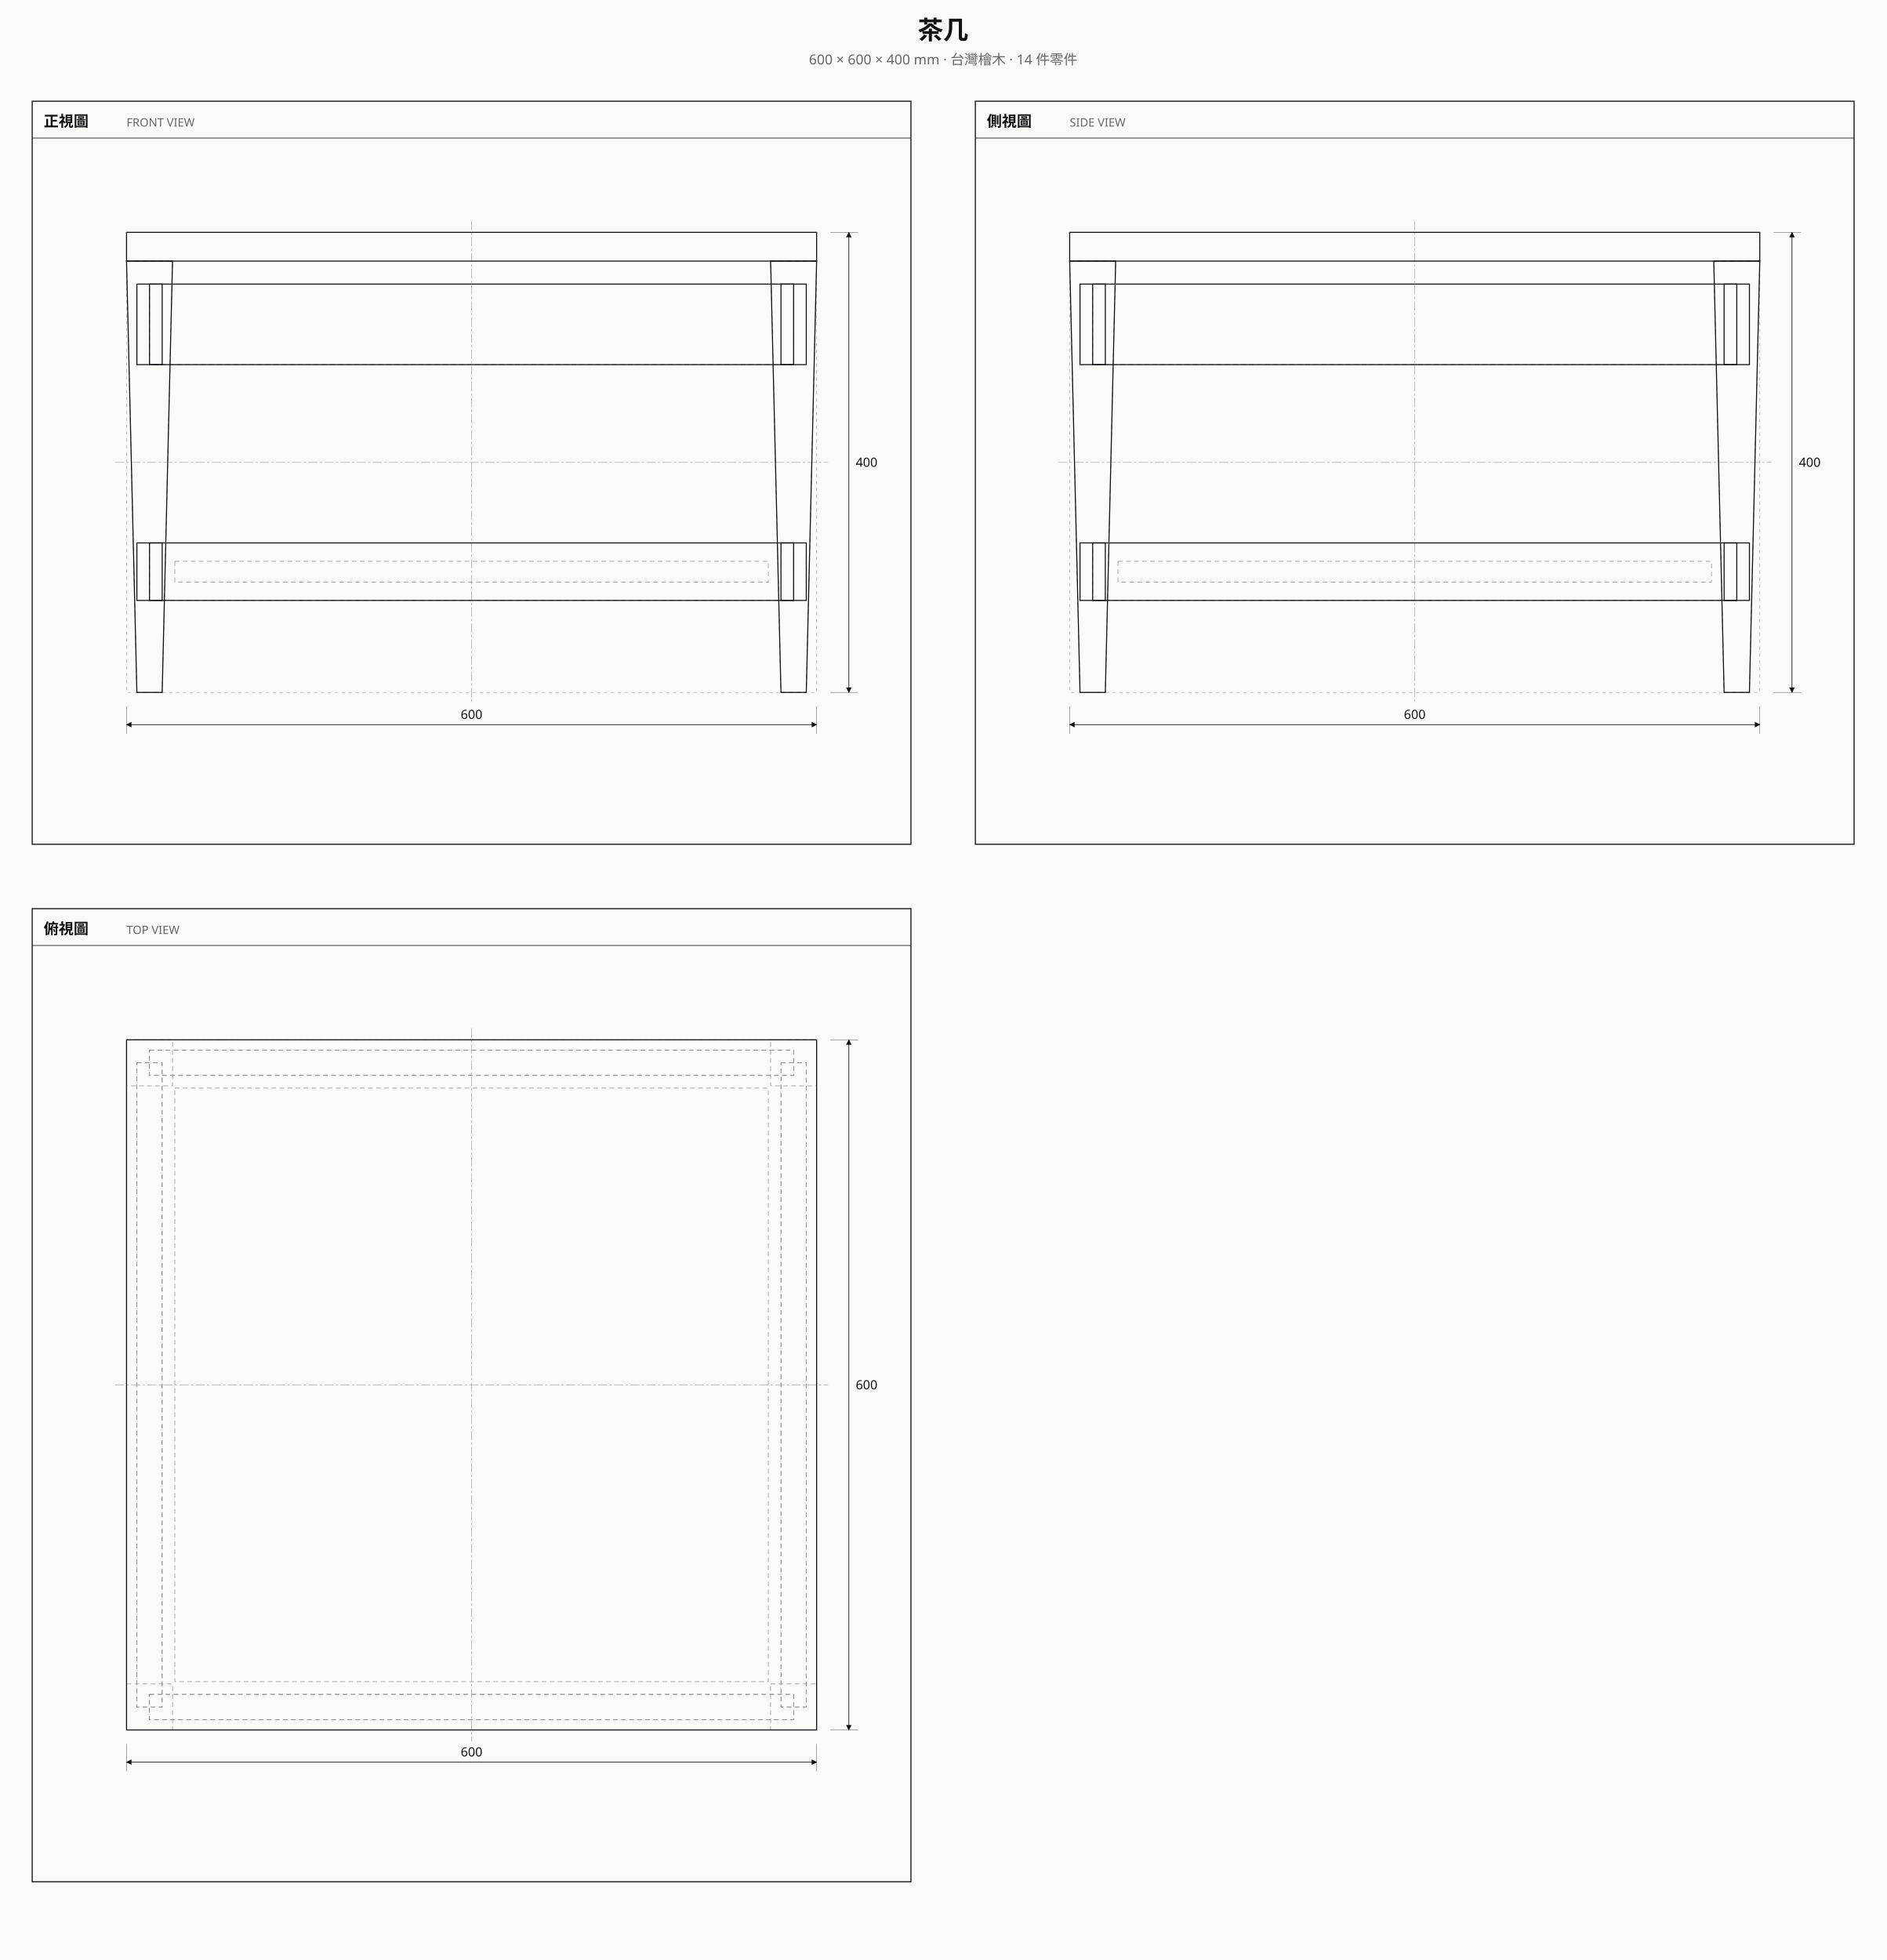
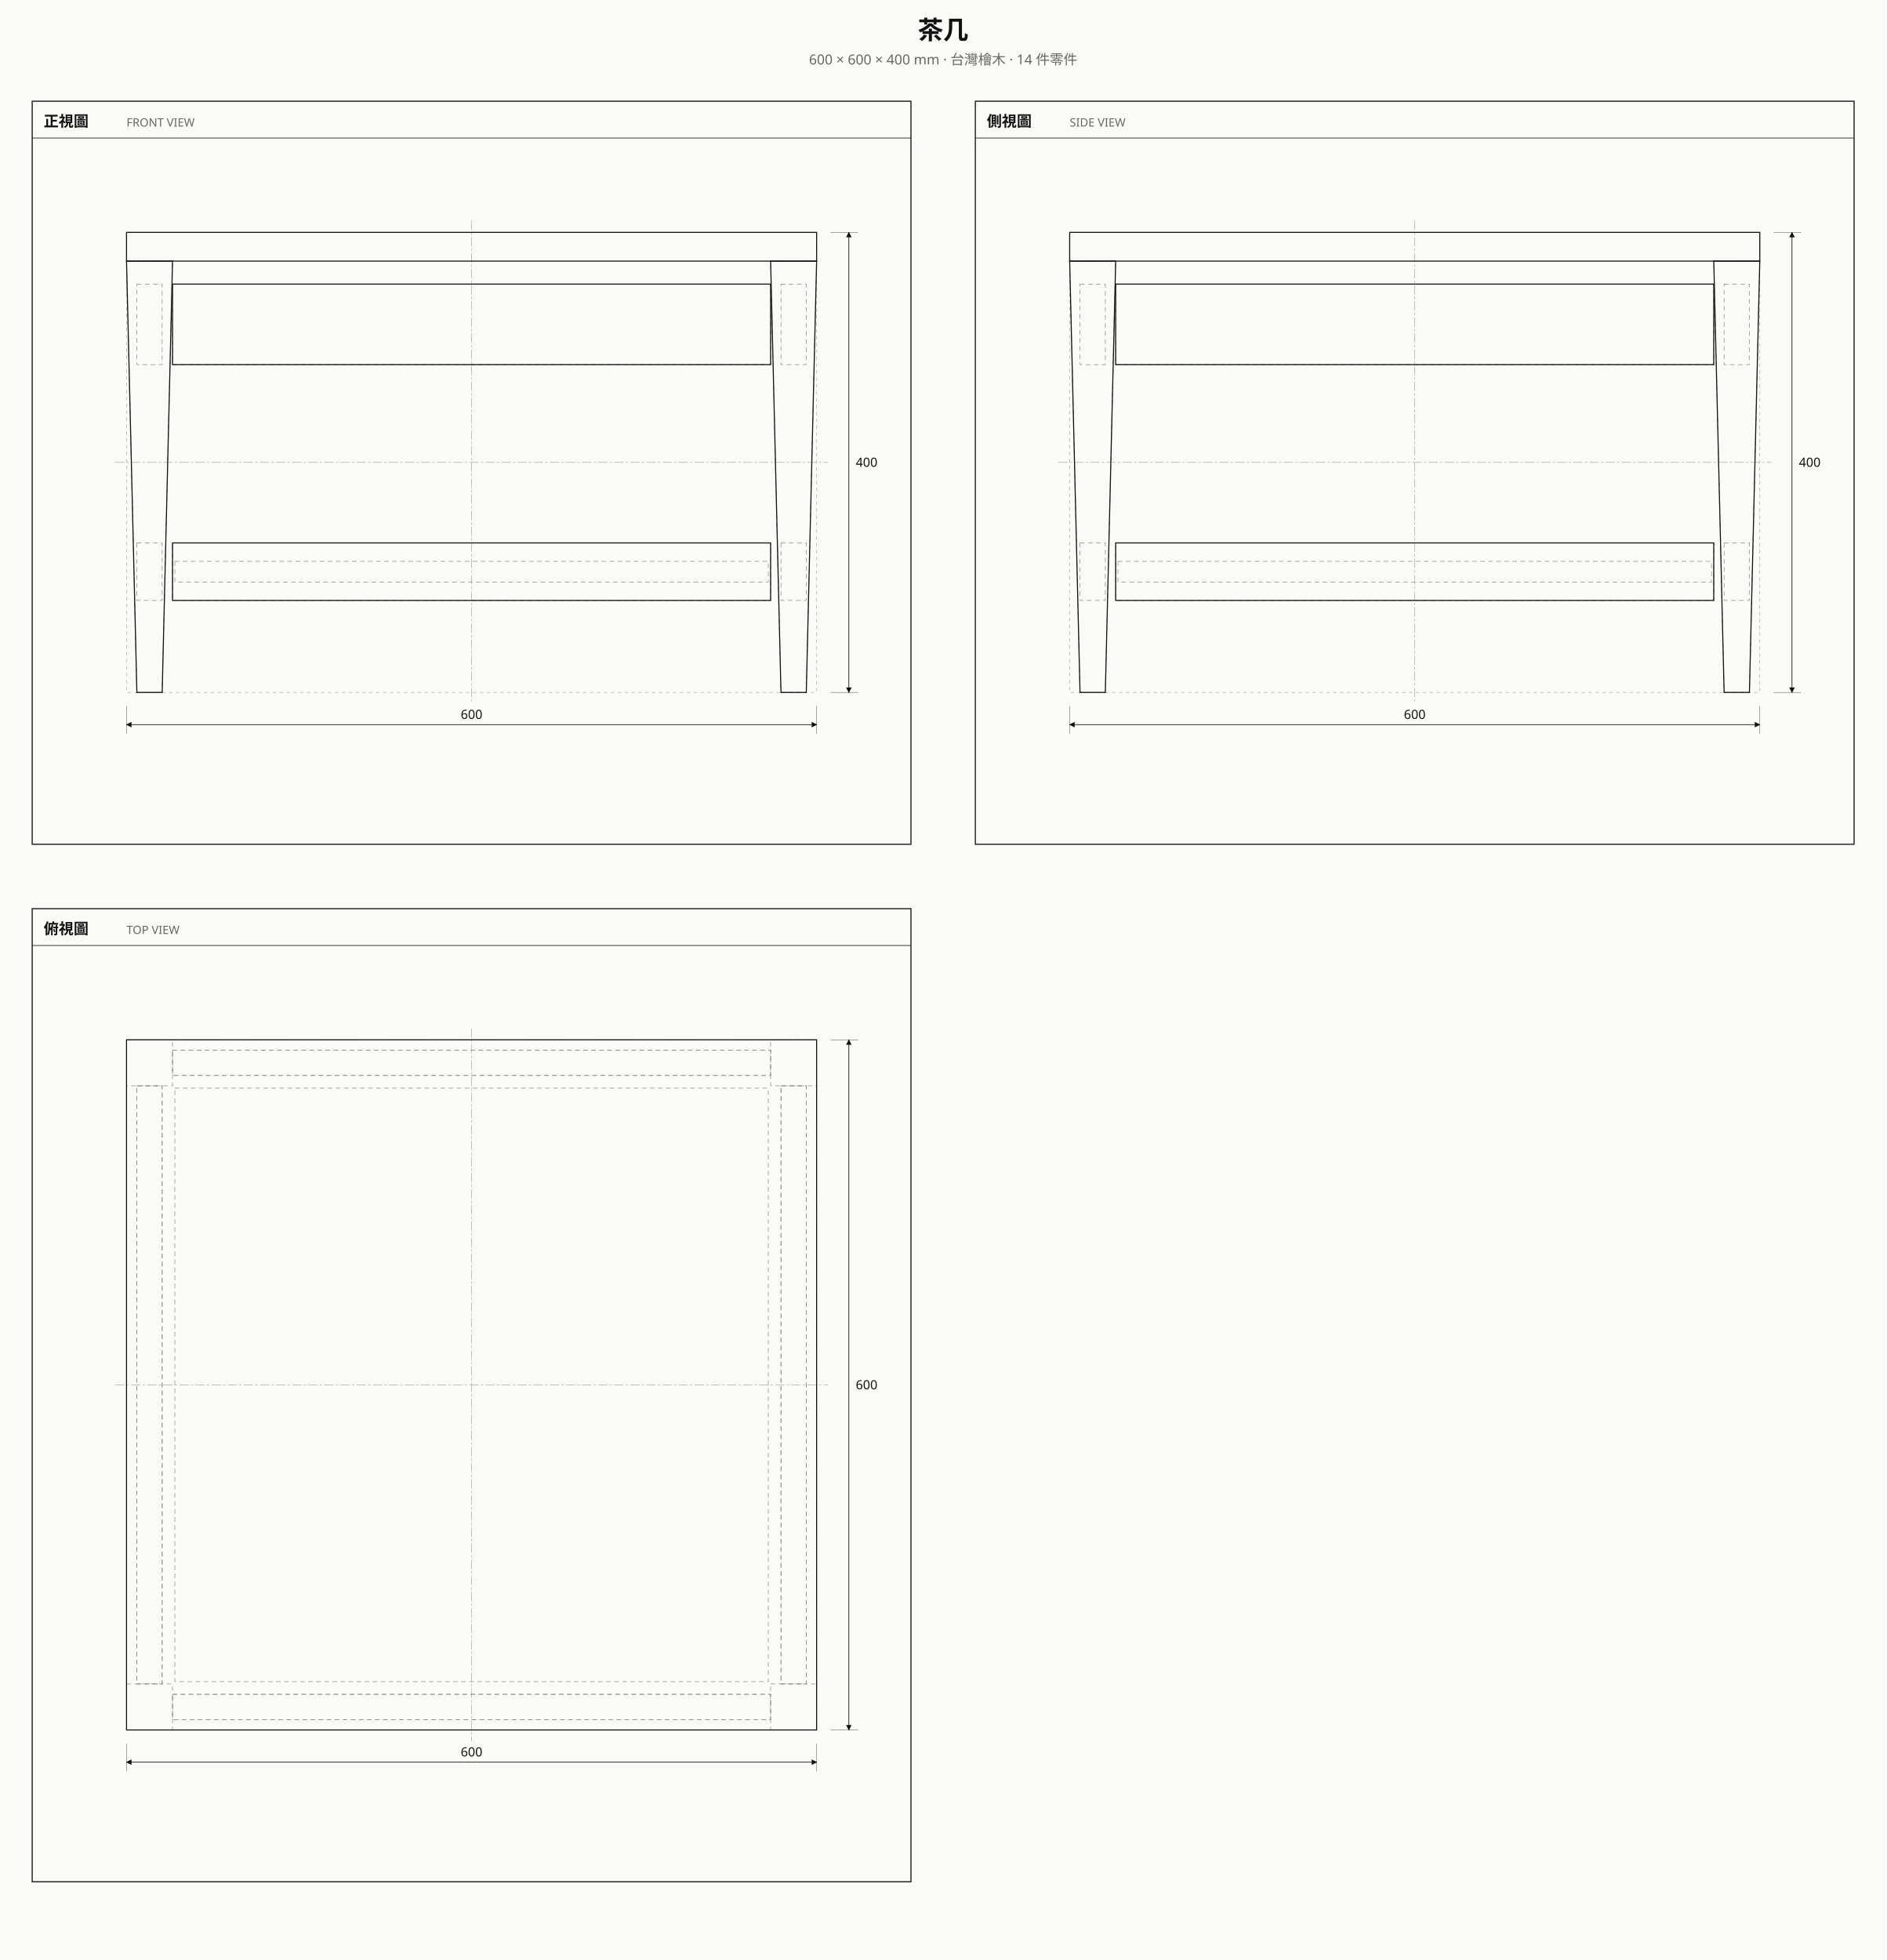
<svg xmlns="http://www.w3.org/2000/svg" viewBox="-20 -10 1640 1704" width="1640">
  <defs>
    <marker id="arr-front" viewBox="0 0 10 10" refX="9" refY="5" markerWidth="8" markerHeight="8" orient="auto-start-reverse">
      <path d="M 0 0 L 10 5 L 0 10 z" fill="#111" />
    </marker>
    <marker id="arr-side" viewBox="0 0 10 10" refX="9" refY="5" markerWidth="8" markerHeight="8" orient="auto-start-reverse">
      <path d="M 0 0 L 10 5 L 0 10 z" fill="#111" />
    </marker>
    <marker id="arr-top" viewBox="0 0 10 10" refX="9" refY="5" markerWidth="8" markerHeight="8" orient="auto-start-reverse">
      <path d="M 0 0 L 10 5 L 0 10 z" fill="#111" />
    </marker>
  </defs>
  <rect x="-20" y="-10" width="1640" height="1704" fill="#fafaf7" />
  <text x="800" y="24" text-anchor="middle" font-size="22" font-weight="700" fill="#111" font-family="sans-serif">茶几</text>
  <text x="800" y="46" text-anchor="middle" font-size="12" fill="#666" font-family="sans-serif">600 × 600 × 400 mm · 台灣檜木 · 14 件零件</text>
  <g transform="translate(0, 70)">
    <g transform="translate(390.0, 522.0)">
      <rect x="-382.0" y="-514.0" width="764.0" height="646.0" fill="none" stroke="#222" stroke-width="1" />
      <line x1="-382.0" y1="-482.0" x2="382.0" y2="-482.0" stroke="#222" stroke-width="0.6" />
      <text x="-372.0" y="-492.0" font-size="13" font-weight="700" fill="#111" font-family="sans-serif">正視圖</text>
      <text x="-300.0" y="-492.0" font-size="10" fill="#666" font-family="sans-serif">FRONT VIEW</text>
      <g stroke="#888" stroke-width="0.5" stroke-dasharray="8 2 2 2" opacity="0.7">
        <line x1="0" y1="-410.0" x2="0" y2="10.0" />
        <line x1="-310.0" y1="-200.0" x2="310.0" y2="-200.0" />
      </g>
      <rect x="-300.0" y="-400.0" width="600.0" height="400.0" fill="none" stroke="#999" stroke-dasharray="3 3" stroke-width="0.5" opacity="0.8" />
-       <rect x="-280.0" y="-355.0" width="560.0" height="70.0" fill="none" stroke="#888" stroke-width="0.5" stroke-dasharray="4 3" />
-       <rect x="-280.0" y="-130.0" width="560.0" height="50.0" fill="none" stroke="#888" stroke-width="0.5" stroke-dasharray="4 3" />
+       <rect x="-260.0" y="-355.0" width="520.0" height="70.0" fill="none" stroke="#888" stroke-width="0.5" stroke-dasharray="4 3" />
+       <rect x="-260.0" y="-130.0" width="520.0" height="50.0" fill="none" stroke="#888" stroke-width="0.5" stroke-dasharray="4 3" />
      <polygon points="-300.0,-375.0 -260.0,-375.0 -269.0,0.0 -291.0,0.0" fill="none" stroke="#888" stroke-width="0.5" stroke-dasharray="4 3" />
      <polygon points="260.0,-375.0 300.0,-375.0 291.0,0.0 269.0,0.0" fill="none" stroke="#888" stroke-width="0.5" stroke-dasharray="4 3" />
      <rect x="-258.0" y="-114.0" width="516.0" height="18.0" fill="none" stroke="#888" stroke-width="0.5" stroke-dasharray="4 3" />
-       <rect x="-291.0" y="-355.0" width="22.0" height="70.0" fill="none" stroke="#111" stroke-width="0.9" />
-       <rect x="269.0" y="-355.0" width="22.0" height="70.0" fill="none" stroke="#111" stroke-width="0.9" />
-       <rect x="-291.0" y="-130.0" width="22.0" height="50.0" fill="none" stroke="#111" stroke-width="0.9" />
-       <rect x="269.0" y="-130.0" width="22.0" height="50.0" fill="none" stroke="#111" stroke-width="0.9" />
-       <rect x="-280.0" y="-355.0" width="560.0" height="70.0" fill="none" stroke="#111" stroke-width="0.9" />
-       <rect x="-280.0" y="-130.0" width="560.0" height="50.0" fill="none" stroke="#111" stroke-width="0.9" />
+       <rect x="-291.0" y="-355.0" width="22.0" height="70.0" fill="none" stroke="#888" stroke-width="0.5" stroke-dasharray="4 3" />
+       <rect x="269.0" y="-355.0" width="22.0" height="70.0" fill="none" stroke="#888" stroke-width="0.5" stroke-dasharray="4 3" />
+       <rect x="-291.0" y="-130.0" width="22.0" height="50.0" fill="none" stroke="#888" stroke-width="0.5" stroke-dasharray="4 3" />
+       <rect x="269.0" y="-130.0" width="22.0" height="50.0" fill="none" stroke="#888" stroke-width="0.5" stroke-dasharray="4 3" />
+       <rect x="-260.0" y="-355.0" width="520.0" height="70.0" fill="none" stroke="#111" stroke-width="0.9" />
+       <rect x="-260.0" y="-130.0" width="520.0" height="50.0" fill="none" stroke="#111" stroke-width="0.9" />
      <rect x="-300.0" y="-400.0" width="600.0" height="25.0" fill="none" stroke="#111" stroke-width="0.9" />
      <polygon points="-300.0,-375.0 -260.0,-375.0 -269.0,0.0 -291.0,0.0" fill="none" stroke="#111" stroke-width="0.9" />
      <polygon points="260.0,-375.0 300.0,-375.0 291.0,0.0 269.0,0.0" fill="none" stroke="#111" stroke-width="0.9" />
      <g stroke="#111" fill="#111" stroke-width="0.6" font-family="sans-serif">
        <line x1="-300.0" y1="12.0" x2="-300.0" y2="36.0" stroke-width="0.4" stroke="#666" />
        <line x1="300.0" y1="12.0" x2="300.0" y2="36.0" stroke-width="0.4" stroke="#666" />
        <line x1="-300.0" y1="28.0" x2="300.0" y2="28.0" marker-start="url(#arr-front)" marker-end="url(#arr-front)" />
        <text x="0" y="23.0" text-anchor="middle" font-size="11" stroke="none">600</text>
      </g>
      <g stroke="#111" fill="#111" stroke-width="0.6" font-family="sans-serif">
        <line x1="312.0" y1="-400.0" x2="336.0" y2="-400.0" stroke-width="0.4" stroke="#666" />
        <line x1="312.0" y1="0.0" x2="336.0" y2="0.0" stroke-width="0.4" stroke="#666" />
        <line x1="328.0" y1="-400.0" x2="328.0" y2="0.0" marker-start="url(#arr-front)" marker-end="url(#arr-front)" />
        <text x="334.0" y="-200.0" text-anchor="start" dominant-baseline="middle" font-size="11" stroke="none">400</text>
      </g>
    </g>
    <g transform="translate(820, 0)">
      <g transform="translate(390.0, 522.0)">
        <rect x="-382.0" y="-514.0" width="764.0" height="646.0" fill="none" stroke="#222" stroke-width="1" />
        <line x1="-382.0" y1="-482.0" x2="382.0" y2="-482.0" stroke="#222" stroke-width="0.6" />
        <text x="-372.0" y="-492.0" font-size="13" font-weight="700" fill="#111" font-family="sans-serif">側視圖</text>
        <text x="-300.0" y="-492.0" font-size="10" fill="#666" font-family="sans-serif">SIDE VIEW</text>
        <g stroke="#888" stroke-width="0.5" stroke-dasharray="8 2 2 2" opacity="0.7">
          <line x1="0" y1="-410.0" x2="0" y2="10.0" />
          <line x1="-310.0" y1="-200.0" x2="310.0" y2="-200.0" />
        </g>
        <rect x="-300.0" y="-400.0" width="600.0" height="400.0" fill="none" stroke="#999" stroke-dasharray="3 3" stroke-width="0.5" opacity="0.8" />
-         <rect x="-280.0" y="-355.0" width="560.0" height="70.0" fill="none" stroke="#888" stroke-width="0.5" stroke-dasharray="4 3" />
-         <rect x="-280.0" y="-130.0" width="560.0" height="50.0" fill="none" stroke="#888" stroke-width="0.5" stroke-dasharray="4 3" />
+         <rect x="-260.0" y="-355.0" width="520.0" height="70.0" fill="none" stroke="#888" stroke-width="0.5" stroke-dasharray="4 3" />
+         <rect x="-260.0" y="-130.0" width="520.0" height="50.0" fill="none" stroke="#888" stroke-width="0.5" stroke-dasharray="4 3" />
        <polygon points="-300.0,-375.0 -260.0,-375.0 -269.0,0.0 -291.0,0.0" fill="none" stroke="#888" stroke-width="0.5" stroke-dasharray="4 3" />
        <polygon points="260.0,-375.0 300.0,-375.0 291.0,0.0 269.0,0.0" fill="none" stroke="#888" stroke-width="0.5" stroke-dasharray="4 3" />
        <rect x="-258.0" y="-114.0" width="516.0" height="18.0" fill="none" stroke="#888" stroke-width="0.5" stroke-dasharray="4 3" />
-         <rect x="-291.0" y="-355.0" width="22.0" height="70.0" fill="none" stroke="#111" stroke-width="0.9" />
-         <rect x="269.0" y="-355.0" width="22.0" height="70.0" fill="none" stroke="#111" stroke-width="0.9" />
-         <rect x="-291.0" y="-130.0" width="22.0" height="50.0" fill="none" stroke="#111" stroke-width="0.9" />
-         <rect x="269.0" y="-130.0" width="22.0" height="50.0" fill="none" stroke="#111" stroke-width="0.9" />
-         <rect x="-280.0" y="-355.0" width="560.0" height="70.0" fill="none" stroke="#111" stroke-width="0.9" />
-         <rect x="-280.0" y="-130.0" width="560.0" height="50.0" fill="none" stroke="#111" stroke-width="0.9" />
+         <rect x="-291.0" y="-355.0" width="22.0" height="70.0" fill="none" stroke="#888" stroke-width="0.5" stroke-dasharray="4 3" />
+         <rect x="269.0" y="-355.0" width="22.0" height="70.0" fill="none" stroke="#888" stroke-width="0.5" stroke-dasharray="4 3" />
+         <rect x="-291.0" y="-130.0" width="22.0" height="50.0" fill="none" stroke="#888" stroke-width="0.5" stroke-dasharray="4 3" />
+         <rect x="269.0" y="-130.0" width="22.0" height="50.0" fill="none" stroke="#888" stroke-width="0.5" stroke-dasharray="4 3" />
+         <rect x="-260.0" y="-355.0" width="520.0" height="70.0" fill="none" stroke="#111" stroke-width="0.9" />
+         <rect x="-260.0" y="-130.0" width="520.0" height="50.0" fill="none" stroke="#111" stroke-width="0.9" />
        <rect x="-300.0" y="-400.0" width="600.0" height="25.0" fill="none" stroke="#111" stroke-width="0.9" />
        <polygon points="-300.0,-375.0 -260.0,-375.0 -269.0,0.0 -291.0,0.0" fill="none" stroke="#111" stroke-width="0.9" />
        <polygon points="260.0,-375.0 300.0,-375.0 291.0,0.0 269.0,0.0" fill="none" stroke="#111" stroke-width="0.9" />
        <g stroke="#111" fill="#111" stroke-width="0.6" font-family="sans-serif">
          <line x1="-300.0" y1="12.0" x2="-300.0" y2="36.0" stroke-width="0.4" stroke="#666" />
          <line x1="300.0" y1="12.0" x2="300.0" y2="36.0" stroke-width="0.4" stroke="#666" />
          <line x1="-300.0" y1="28.0" x2="300.0" y2="28.0" marker-start="url(#arr-side)" marker-end="url(#arr-side)" />
          <text x="0" y="23.0" text-anchor="middle" font-size="11" stroke="none">600</text>
        </g>
        <g stroke="#111" fill="#111" stroke-width="0.6" font-family="sans-serif">
          <line x1="312.0" y1="-400.0" x2="336.0" y2="-400.0" stroke-width="0.4" stroke="#666" />
          <line x1="312.0" y1="0.0" x2="336.0" y2="0.0" stroke-width="0.4" stroke="#666" />
          <line x1="328.0" y1="-400.0" x2="328.0" y2="0.0" marker-start="url(#arr-side)" marker-end="url(#arr-side)" />
          <text x="334.0" y="-200.0" text-anchor="start" dominant-baseline="middle" font-size="11" stroke="none">400</text>
        </g>
      </g>
    </g>
    <g transform="translate(0, 702)">
      <g transform="translate(390.0, 422.0)">
        <rect x="-382.0" y="-414.0" width="764.0" height="846.0" fill="none" stroke="#222" stroke-width="1" />
        <line x1="-382.0" y1="-382.0" x2="382.0" y2="-382.0" stroke="#222" stroke-width="0.6" />
        <text x="-372.0" y="-392.0" font-size="13" font-weight="700" fill="#111" font-family="sans-serif">俯視圖</text>
        <text x="-300.0" y="-392.0" font-size="10" fill="#666" font-family="sans-serif">TOP VIEW</text>
        <g stroke="#888" stroke-width="0.5" stroke-dasharray="8 2 2 2" opacity="0.7">
          <line x1="0" y1="-310.0" x2="0" y2="310.0" />
          <line x1="-310.0" y1="0.0" x2="310.0" y2="0.0" />
        </g>
        <rect x="-300.0" y="-300.0" width="600.0" height="600.0" fill="none" stroke="#999" stroke-dasharray="3 3" stroke-width="0.5" opacity="0.8" />
        <rect x="-258.0" y="-258.0" width="516.0" height="516.0" fill="none" stroke="#888" stroke-width="0.5" stroke-dasharray="4 3" />
-         <rect x="-280.0" y="-291.0" width="560.0" height="22.0" fill="none" stroke="#888" stroke-width="0.5" stroke-dasharray="4 3" />
-         <rect x="-280.0" y="269.0" width="560.0" height="22.0" fill="none" stroke="#888" stroke-width="0.5" stroke-dasharray="4 3" />
-         <rect x="-291.0" y="-280.0" width="22.0" height="560.0" fill="none" stroke="#888" stroke-width="0.5" stroke-dasharray="4 3" />
-         <rect x="269.0" y="-280.0" width="22.0" height="560.0" fill="none" stroke="#888" stroke-width="0.5" stroke-dasharray="4 3" />
-         <rect x="-280.0" y="-291.0" width="560.0" height="22.0" fill="none" stroke="#888" stroke-width="0.5" stroke-dasharray="4 3" />
-         <rect x="-280.0" y="269.0" width="560.0" height="22.0" fill="none" stroke="#888" stroke-width="0.5" stroke-dasharray="4 3" />
-         <rect x="-291.0" y="-280.0" width="22.0" height="560.0" fill="none" stroke="#888" stroke-width="0.5" stroke-dasharray="4 3" />
-         <rect x="269.0" y="-280.0" width="22.0" height="560.0" fill="none" stroke="#888" stroke-width="0.5" stroke-dasharray="4 3" />
+         <rect x="-260.0" y="-291.0" width="520.0" height="22.0" fill="none" stroke="#888" stroke-width="0.5" stroke-dasharray="4 3" />
+         <rect x="-260.0" y="269.0" width="520.0" height="22.0" fill="none" stroke="#888" stroke-width="0.5" stroke-dasharray="4 3" />
+         <rect x="-291.0" y="-260.0" width="22.0" height="520.0" fill="none" stroke="#888" stroke-width="0.5" stroke-dasharray="4 3" />
+         <rect x="269.0" y="-260.0" width="22.0" height="520.0" fill="none" stroke="#888" stroke-width="0.5" stroke-dasharray="4 3" />
+         <rect x="-260.0" y="-291.0" width="520.0" height="22.0" fill="none" stroke="#888" stroke-width="0.5" stroke-dasharray="4 3" />
+         <rect x="-260.0" y="269.0" width="520.0" height="22.0" fill="none" stroke="#888" stroke-width="0.5" stroke-dasharray="4 3" />
+         <rect x="-291.0" y="-260.0" width="22.0" height="520.0" fill="none" stroke="#888" stroke-width="0.5" stroke-dasharray="4 3" />
+         <rect x="269.0" y="-260.0" width="22.0" height="520.0" fill="none" stroke="#888" stroke-width="0.5" stroke-dasharray="4 3" />
        <rect x="-300.0" y="-300.0" width="40.0" height="40.0" fill="none" stroke="#888" stroke-width="0.5" stroke-dasharray="4 3" />
        <rect x="260.0" y="-300.0" width="40.0" height="40.0" fill="none" stroke="#888" stroke-width="0.5" stroke-dasharray="4 3" />
        <rect x="-300.0" y="260.0" width="40.0" height="40.0" fill="none" stroke="#888" stroke-width="0.5" stroke-dasharray="4 3" />
        <rect x="260.0" y="260.0" width="40.0" height="40.0" fill="none" stroke="#888" stroke-width="0.5" stroke-dasharray="4 3" />
        <rect x="-300.0" y="-300.0" width="600.0" height="600.0" fill="none" stroke="#111" stroke-width="0.9" />
        <g stroke="#111" fill="#111" stroke-width="0.6" font-family="sans-serif">
          <line x1="-300.0" y1="312.0" x2="-300.0" y2="336.0" stroke-width="0.4" stroke="#666" />
          <line x1="300.0" y1="312.0" x2="300.0" y2="336.0" stroke-width="0.4" stroke="#666" />
          <line x1="-300.0" y1="328.0" x2="300.0" y2="328.0" marker-start="url(#arr-top)" marker-end="url(#arr-top)" />
          <text x="0" y="323.0" text-anchor="middle" font-size="11" stroke="none">600</text>
        </g>
        <g stroke="#111" fill="#111" stroke-width="0.6" font-family="sans-serif">
          <line x1="312.0" y1="-300.0" x2="336.0" y2="-300.0" stroke-width="0.4" stroke="#666" />
          <line x1="312.0" y1="300.0" x2="336.0" y2="300.0" stroke-width="0.4" stroke="#666" />
          <line x1="328.0" y1="-300.0" x2="328.0" y2="300.0" marker-start="url(#arr-top)" marker-end="url(#arr-top)" />
          <text x="334.0" y="0.0" text-anchor="start" dominant-baseline="middle" font-size="11" stroke="none">600</text>
        </g>
      </g>
    </g>
  </g>
</svg>
